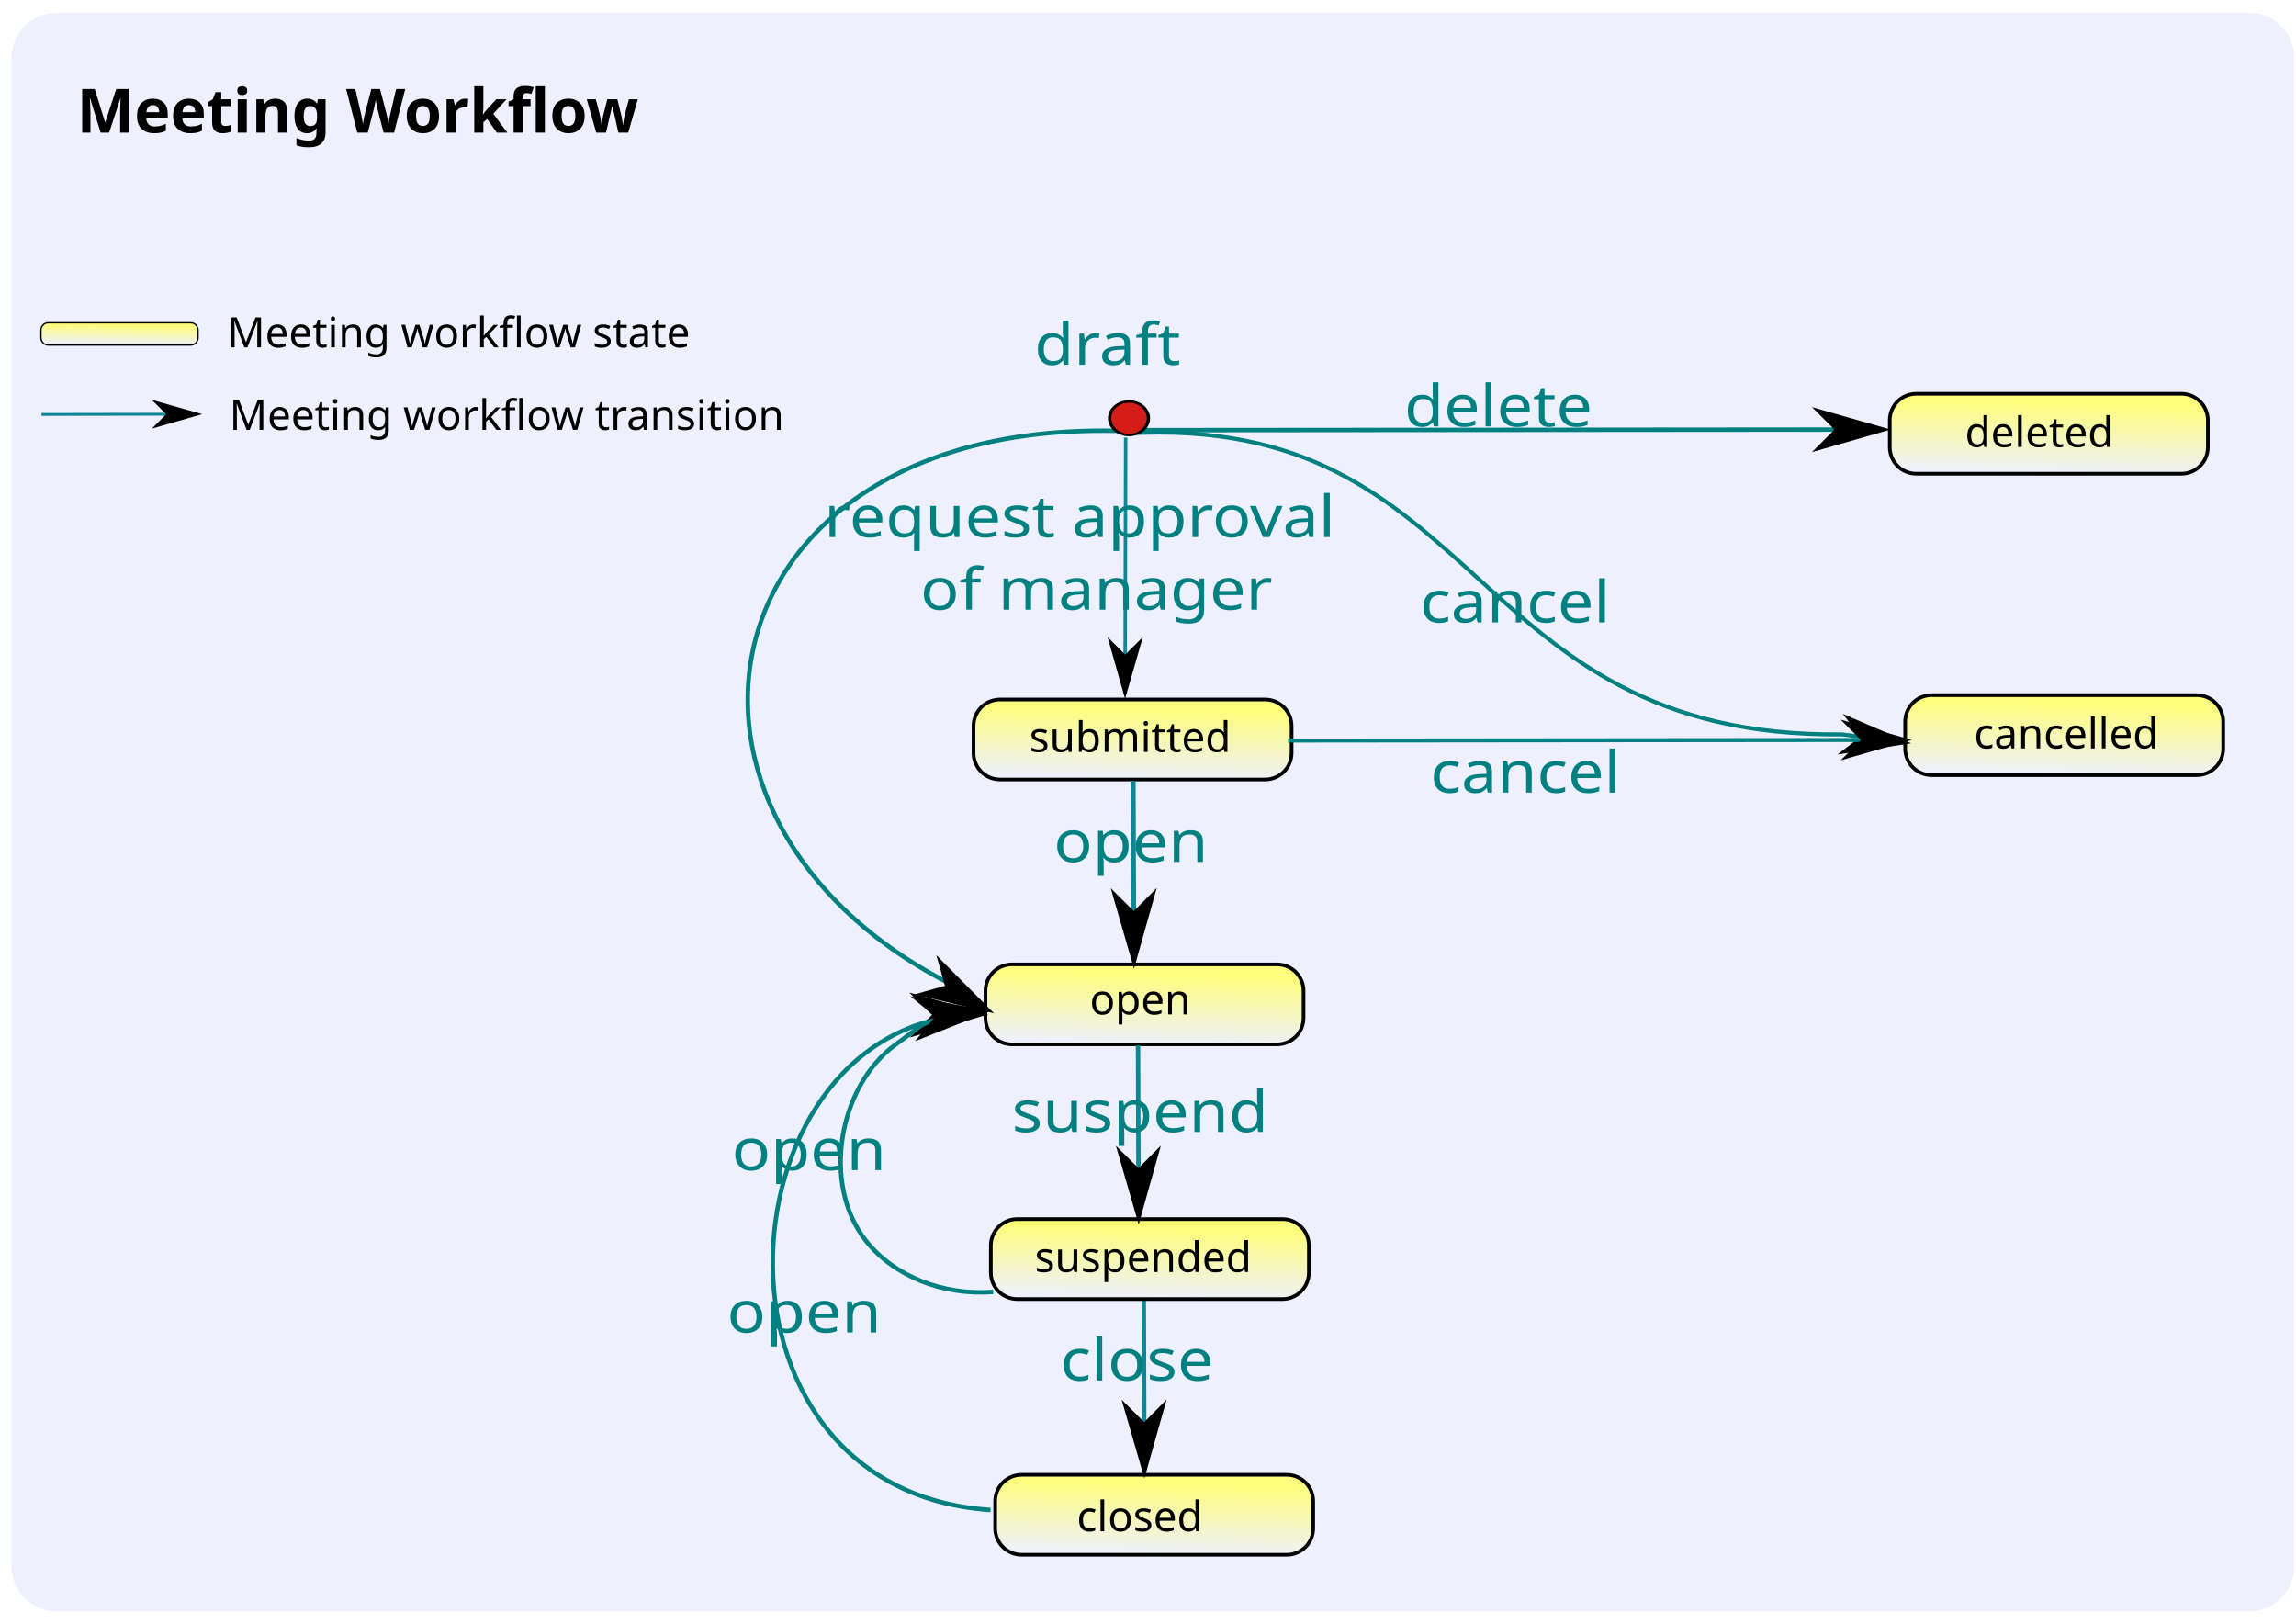
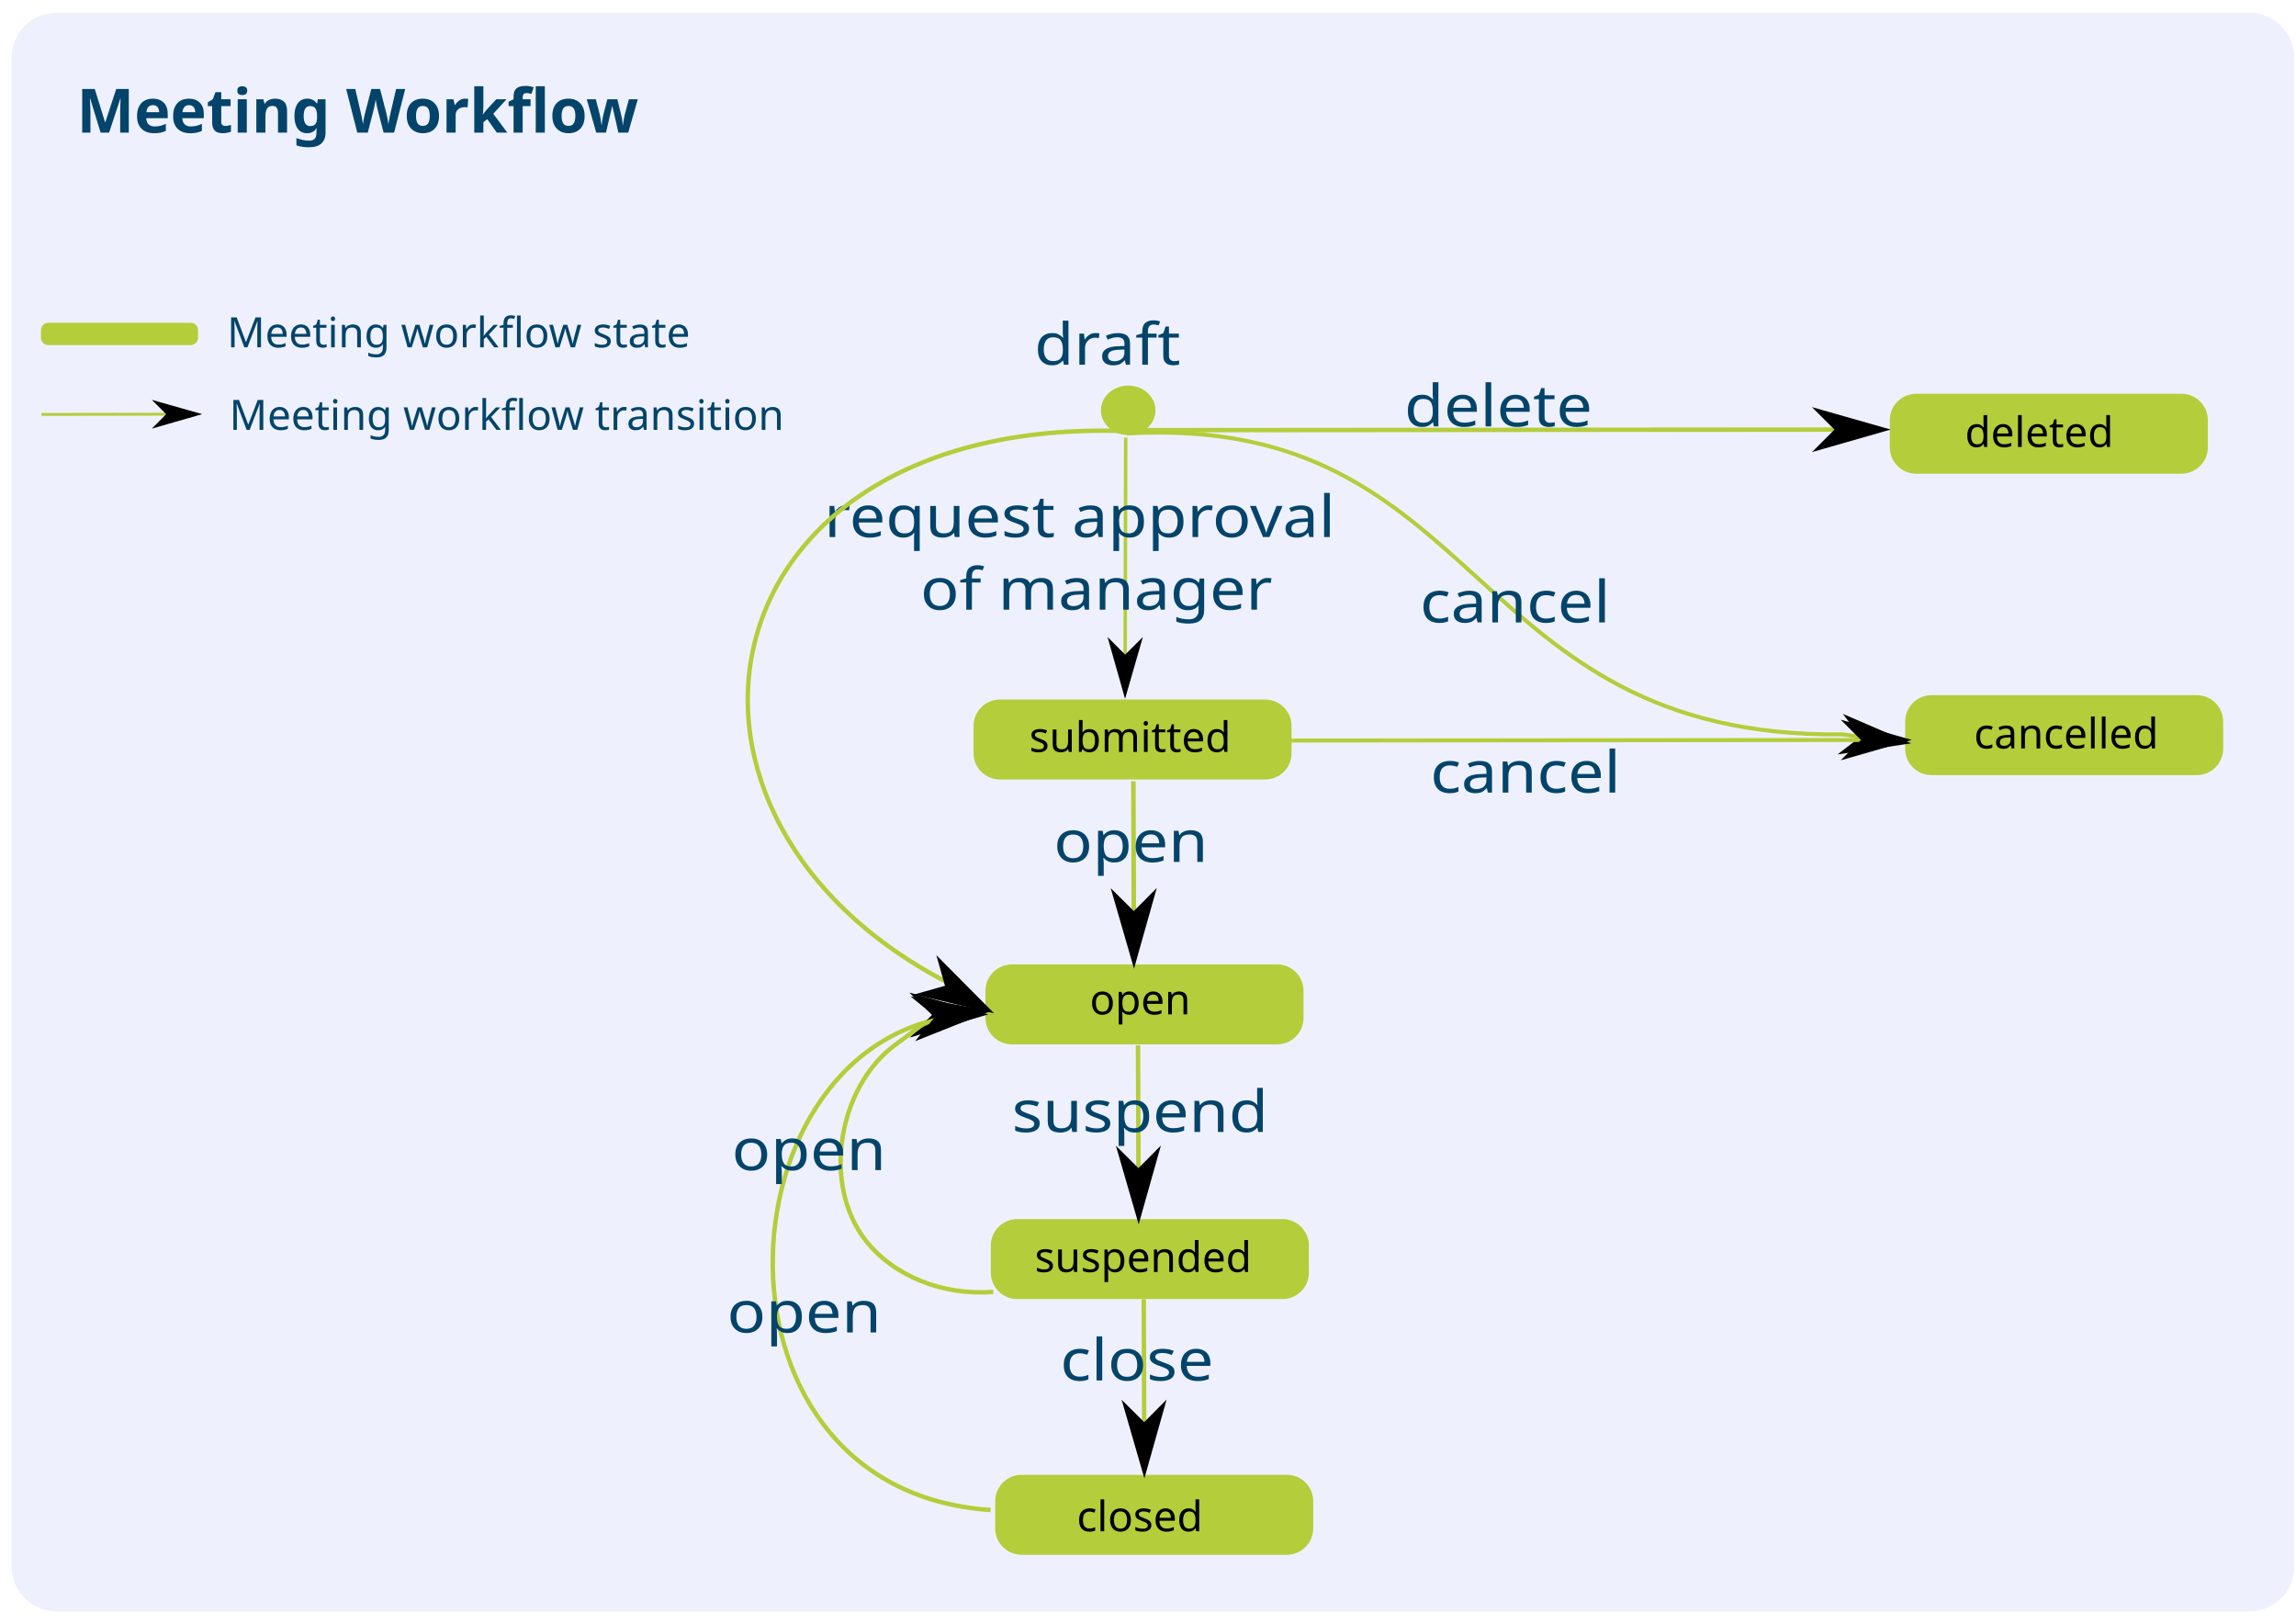
- <svg xmlns="http://www.w3.org/2000/svg" xmlns:xlink="http://www.w3.org/1999/xlink" id="svg2" version="1.1" width="1052.362" height="744.094">
+ <svg xmlns="http://www.w3.org/2000/svg" id="svg2" version="1.1" width="1052.362" height="744.094">
  <defs id="defs6">
    <marker orient="auto" refY="0" refX="0" id="Arrow1Lend" style="overflow:visible">
      <path id="path4095" d="M 0,0 5,-5 -12.5,0 5,5 0,0 z" style="fill-rule:evenodd;stroke:#000000;stroke-width:1pt;marker-start:none" transform="matrix(-0.8,0,0,-0.8,-10,0)" />
    </marker>
    <marker orient="auto" refY="0" refX="0" id="marker3193" style="overflow:visible">
      <path id="path3195" d="M 0,0 5,-5 -12.5,0 5,5 0,0 z" style="fill-rule:evenodd;stroke:#000000;stroke-width:1pt;marker-start:none" transform="matrix(-0.8,0,0,-0.8,-10,0)" />
    </marker>
    <marker orient="auto" refY="0" refX="0" id="marker3197" style="overflow:visible">
      <path id="path3199" d="M 0,0 5,-5 -12.5,0 5,5 0,0 z" style="fill-rule:evenodd;stroke:#000000;stroke-width:1pt;marker-start:none" transform="matrix(-0.8,0,0,-0.8,-10,0)" />
    </marker>
    <marker orient="auto" refY="0" refX="0" id="Arrow1Lend-4-3" style="overflow:visible">
      <path id="path4095-0-8" d="M 0,0 5,-5 -12.5,0 5,5 0,0 z" style="fill-rule:evenodd;stroke:#000000;stroke-width:1pt;marker-start:none" transform="matrix(-0.8,0,0,-0.8,-10,0)" />
    </marker>
    <marker orient="auto" refY="0" refX="0" id="marker3203" style="overflow:visible">
      <path id="path3205" d="M 0,0 5,-5 -12.5,0 5,5 0,0 z" style="fill-rule:evenodd;stroke:#000000;stroke-width:1pt;marker-start:none" transform="matrix(-0.8,0,0,-0.8,-10,0)" />
    </marker>
    <marker orient="auto" refY="0" refX="0" id="marker3207" style="overflow:visible">
      <path id="path3209" d="M 0,0 5,-5 -12.5,0 5,5 0,0 z" style="fill-rule:evenodd;stroke:#000000;stroke-width:1pt;marker-start:none" transform="matrix(-0.8,0,0,-0.8,-10,0)" />
    </marker>
    <marker orient="auto" refY="0" refX="0" id="marker3211" style="overflow:visible">
      <path id="path3213" d="M 0,0 5,-5 -12.5,0 5,5 0,0 z" style="fill-rule:evenodd;stroke:#000000;stroke-width:1pt;marker-start:none" transform="matrix(-0.8,0,0,-0.8,-10,0)" />
    </marker>
    <marker orient="auto" refY="0" refX="0" id="Arrow1Lend-4-3-1" style="overflow:visible">
      <path id="path4095-0-8-9" d="M 0,0 5,-5 -12.5,0 5,5 0,0 z" style="fill-rule:evenodd;stroke:#000000;stroke-width:1pt;marker-start:none" transform="matrix(-0.8,0,0,-0.8,-10,0)" />
    </marker>
-     <linearGradient y2="517.061" x2="449.772" y1="486.818" x1="450.919" gradientTransform="matrix(0.7714827,0,0,0.2991259,-291.5034,3.480484)" gradientUnits="userSpaceOnUse" id="linearGradient6277" xlink:href="#linearGradient3842-9-4-30-0" />
-     <linearGradient id="linearGradient3842-9-4-30-0">
-       <stop style="stop-color:#fdfc7c;stop-opacity:1;" offset="0" id="stop3844-4-15-3-1" />
-       <stop style="stop-color:#fdfc7c;stop-opacity:0;" offset="1" id="stop3846-5-0-0-4" />
-     </linearGradient>
    <marker orient="auto" refY="0" refX="0" id="marker3221" style="overflow:visible">
      <path id="path3223" d="M 0,0 5,-5 -12.5,0 5,5 0,0 z" style="fill-rule:evenodd;stroke:#000000;stroke-width:1pt;marker-start:none" transform="matrix(-0.8,0,0,-0.8,-10,0)" />
    </marker>
    <marker orient="auto" refY="0" refX="0" id="marker3225" style="overflow:visible">
      <path id="path3227" d="M 0,0 5,-5 -12.5,0 5,5 0,0 z" style="fill-rule:evenodd;stroke:#000000;stroke-width:1pt;marker-start:none" transform="matrix(-0.8,0,0,-0.8,-10,0)" />
    </marker>
    <marker orient="auto" refY="0" refX="0" id="Arrow1Lend-1" style="overflow:visible">
      <path id="path4095-8" d="M 0,0 5,-5 -12.5,0 5,5 0,0 z" style="fill-rule:evenodd;stroke:#000000;stroke-width:1pt;marker-start:none" transform="matrix(-0.8,0,0,-0.8,-10,0)" />
    </marker>
    <marker orient="auto" refY="0" refX="0" id="Arrow1Lend-4-3-1-4" style="overflow:visible">
      <path id="path4095-0-8-9-0" d="M 0,0 5,-5 -12.5,0 5,5 0,0 z" style="fill-rule:evenodd;stroke:#000000;stroke-width:1pt;marker-start:none" transform="matrix(-0.8,0,0,-0.8,-10,0)" />
    </marker>
    <marker orient="auto" refY="0" refX="0" id="marker4316" style="overflow:visible">
      <path id="path4318" d="M 0,0 5,-5 -12.5,0 5,5 0,0 z" style="fill-rule:evenodd;stroke:#000000;stroke-width:1pt;marker-start:none" transform="matrix(-0.8,0,0,-0.8,-10,0)" />
    </marker>
-     <linearGradient y2="517.061" x2="449.772" y1="486.818" x1="450.919" gradientTransform="matrix(1.561866,0,0,1.072892,-173.9869,40.63879)" gradientUnits="userSpaceOnUse" id="linearGradient3100" xlink:href="#linearGradient3842-9-4-8-6" />
-     <linearGradient id="linearGradient3842-9-4-8-6">
-       <stop style="stop-color:#fdfc7c;stop-opacity:1;" offset="0" id="stop3844-4-15-5-8" />
-       <stop style="stop-color:#fdfc7c;stop-opacity:0;" offset="1" id="stop3846-5-0-7-4" />
-     </linearGradient>
    <marker orient="auto" refY="0" refX="0" id="marker4324" style="overflow:visible">
      <path id="path4326" d="M 0,0 5,-5 -12.5,0 5,5 0,0 z" style="fill-rule:evenodd;stroke:#000000;stroke-width:1pt;marker-start:none" transform="matrix(-0.8,0,0,-0.8,-10,0)" />
    </marker>
    <marker orient="auto" refY="0" refX="0" id="marker4328" style="overflow:visible">
      <path id="path4330" d="M 0,0 5,-5 -12.5,0 5,5 0,0 z" style="fill-rule:evenodd;stroke:#000000;stroke-width:1pt;marker-start:none" transform="matrix(-0.8,0,0,-0.8,-10,0)" />
    </marker>
    <marker orient="auto" refY="0" refX="0" id="Arrow1Lend-4-3-4" style="overflow:visible">
      <path id="path4095-0-8-1" d="M 0,0 5,-5 -12.5,0 5,5 0,0 z" style="fill-rule:evenodd;stroke:#000000;stroke-width:1pt;marker-start:none" transform="matrix(-0.8,0,0,-0.8,-10,0)" />
    </marker>
    <marker orient="auto" refY="0" refX="0" id="marker4334" style="overflow:visible">
      <path id="path4336" d="M 0,0 5,-5 -12.5,0 5,5 0,0 z" style="fill-rule:evenodd;stroke:#000000;stroke-width:1pt;marker-start:none" transform="matrix(-0.8,0,0,-0.8,-10,0)" />
    </marker>
    <marker orient="auto" refY="0" refX="0" id="marker4338" style="overflow:visible">
      <path id="path4340" d="M 0,0 5,-5 -12.5,0 5,5 0,0 z" style="fill-rule:evenodd;stroke:#000000;stroke-width:1pt;marker-start:none" transform="matrix(-0.8,0,0,-0.8,-10,0)" />
    </marker>
    <marker orient="auto" refY="0" refX="0" id="marker4342" style="overflow:visible">
      <path id="path4344" d="M 0,0 5,-5 -12.5,0 5,5 0,0 z" style="fill-rule:evenodd;stroke:#000000;stroke-width:1pt;marker-start:none" transform="matrix(-0.8,0,0,-0.8,-10,0)" />
    </marker>
-     <linearGradient y2="517.061" x2="449.772" y1="486.818" x1="450.919" gradientTransform="matrix(1.561866,0,0,1.072892,238.0498,-337.597)" gradientUnits="userSpaceOnUse" id="linearGradient3118-0-1" xlink:href="#linearGradient3842-9-4-0-9" />
-     <linearGradient id="linearGradient3842-9-4-0-9">
-       <stop style="stop-color:#fdfc7c;stop-opacity:1;" offset="0" id="stop3844-4-15-51-8" />
-       <stop style="stop-color:#fdfc7c;stop-opacity:0;" offset="1" id="stop3846-5-0-1-0" />
-     </linearGradient>
-     <linearGradient y2="517.061" x2="449.772" y1="486.818" x1="450.919" gradientTransform="matrix(1.561866,0,0,1.072892,-171.9974,157.8189)" gradientUnits="userSpaceOnUse" id="linearGradient3118-9-5" xlink:href="#linearGradient3842-9-4-30-3" />
-     <linearGradient id="linearGradient3842-9-4-30-3">
-       <stop style="stop-color:#fdfc7c;stop-opacity:1;" offset="0" id="stop3844-4-15-3-2" />
-       <stop style="stop-color:#fdfc7c;stop-opacity:0;" offset="1" id="stop3846-5-0-0-1" />
-     </linearGradient>
-     <linearGradient y2="517.061" x2="449.772" y1="486.818" x1="450.919" gradientTransform="matrix(1.561866,0,0,1.072892,-176.4411,-76.08438)" gradientUnits="userSpaceOnUse" id="linearGradient3118-4-8" xlink:href="#linearGradient3842-9-4-8-7" />
-     <linearGradient id="linearGradient3842-9-4-8-7">
-       <stop style="stop-color:#fdfc7c;stop-opacity:1;" offset="0" id="stop3844-4-15-5-0" />
-       <stop style="stop-color:#fdfc7c;stop-opacity:0;" offset="1" id="stop3846-5-0-7-2" />
-     </linearGradient>
-     <linearGradient y2="517.061" x2="449.772" y1="486.818" x1="450.919" gradientTransform="matrix(1.561866,0,0,1.072892,-181.9223,-197.4689)" gradientUnits="userSpaceOnUse" id="linearGradient3118-99" xlink:href="#linearGradient3842-9-4-3-7" />
-     <linearGradient id="linearGradient3842-9-4-3-7">
-       <stop style="stop-color:#fdfc7c;stop-opacity:1;" offset="0" id="stop3844-4-15-6-1" />
-       <stop style="stop-color:#fdfc7c;stop-opacity:0;" offset="1" id="stop3846-5-0-5-3" />
-     </linearGradient>
-     <linearGradient y2="517.061" x2="449.772" y1="486.818" x1="450.919" gradientTransform="matrix(1.561866,0,0,1.072892,245.0933,-199.4665)" gradientUnits="userSpaceOnUse" id="linearGradient3350-6-0" xlink:href="#linearGradient3842-9-8-2" />
-     <linearGradient id="linearGradient3842-9-8-2">
-       <stop style="stop-color:#fdfc7c;stop-opacity:1;" offset="0" id="stop3844-4-8-9" />
-       <stop style="stop-color:#fdfc7c;stop-opacity:0;" offset="1" id="stop3846-5-45-7" />
-     </linearGradient>
    <marker orient="auto" refY="0" refX="0" id="marker4366" style="overflow:visible">
      <path id="path4368" d="M 0,0 5,-5 -12.5,0 5,5 0,0 z" style="fill-rule:evenodd;stroke:#000000;stroke-width:1pt;marker-start:none" transform="matrix(-0.8,0,0,-0.8,-10,0)" />
    </marker>
  </defs>
  <rect style="fill:#edf0fc;fill-opacity:0.941;stroke:none" id="rect5943" width="1046.288" height="732.55" x="5.307" y="5.886" ry="20.528" />
  <text xml:space="preserve" style="font-size:27.981px;font-style:normal;font-weight:normal;line-height:0%;letter-spacing:0px;word-spacing:0px;fill:#000000;fill-opacity:1;stroke:none;font-family:Sans" x="856.203" y="910.608" id="text3191">
    <tspan id="tspan3193" x="856.203" y="910.608" />
  </text>
-   <text xml:space="preserve" style="font-size:27.981px;font-style:normal;font-weight:bold;text-align:center;line-height:125%;letter-spacing:0px;word-spacing:0px;text-anchor:middle;fill:#000000;fill-opacity:1;stroke:none;font-family:Sans;-inkscape-font-specification:Sans Bold" x="174.799" y="60.776" id="text5945">
+   <text xml:space="preserve" style="font-size:27.981px;font-style:normal;font-weight:bold;text-align:center;line-height:125%;letter-spacing:0px;word-spacing:0px;text-anchor:middle;fill:#04446a;fill-opacity:1;stroke:none;font-family:Sans;-inkscape-font-specification:Sans Bold;" x="174.799" y="60.776" id="text5945">
    <tspan x="174.799" y="60.776" id="tspan5949">Meeting Workflow</tspan>
  </text>
-   <rect style="fill:url(#linearGradient6277);fill-opacity:1;stroke:#000000;stroke-width:0.618;stroke-miterlimit:4;stroke-opacity:1;stroke-dasharray:none" id="rect3961-9-9-25-2" width="72.008" height="10.219" x="18.76" y="147.911" ry="3.38" />
-   <text xml:space="preserve" style="font-size:19.219px;font-style:normal;font-weight:normal;line-height:125%;letter-spacing:0px;word-spacing:0px;fill:#010000;fill-opacity:1;stroke:none;font-family:Sans" x="104.068" y="159.178" id="text3474-3-3">
-     <tspan x="104.068" y="159.178" style="line-height:125%;fill:#010000;fill-opacity:1" id="tspan4239">Meeting workflow state</tspan>
+   <rect style="fill:#b4cd3b;fill-opacity:1;stroke:none;stroke-width:0.618;stroke-miterlimit:4;stroke-opacity:1;stroke-dasharray:none" id="rect3961-9-9-25-2" width="72.008" height="10.219" x="18.76" y="147.911" ry="3.38" />
+   <text xml:space="preserve" style="font-size:19.219px;font-style:normal;font-weight:normal;line-height:125%;letter-spacing:0px;word-spacing:0px;fill:#04446a;fill-opacity:1;stroke:none;font-family:Sans;" x="104.068" y="159.178" id="text3474-3-3">
+     <tspan x="104.068" y="159.178" style="line-height:125%;fill:#04446a;fill-opacity:1;" id="tspan4239">Meeting workflow state</tspan>
  </text>
-   <path style="fill:none;stroke:#00808f;stroke-width:1.3;stroke-linecap:butt;stroke-linejoin:miter;stroke-miterlimit:4;stroke-opacity:0.941;stroke-dasharray:none;marker-end:url(#Arrow1Lend)" d="m 19.007,189.917 71.156,-0.127" id="path5079-7-4" />
-   <text xml:space="preserve" style="font-size:19.219px;font-style:normal;font-weight:normal;line-height:125%;letter-spacing:0px;word-spacing:0px;fill:#010000;fill-opacity:1;stroke:none;font-family:Sans" x="105.108" y="196.991" id="text3474-3-3-5">
-     <tspan x="105.108" y="196.991" style="line-height:125%;fill:#010000;fill-opacity:1" id="tspan4237">Meeting workflow transition</tspan>
+   <path style="fill:none;stroke:#b4cd3b;stroke-width:1.3;stroke-linecap:butt;stroke-linejoin:miter;stroke-miterlimit:4;stroke-dasharray:none;stroke-opacity:1;marker-end:url(#Arrow1Lend)" d="m 19.007,189.917 71.156,-0.127" id="path5079-7-4" />
+   <text xml:space="preserve" style="font-size:19.219px;font-style:normal;font-weight:normal;line-height:125%;letter-spacing:0px;word-spacing:0px;fill:#04446a;fill-opacity:1;stroke:none;font-family:Sans;" x="105.108" y="196.991" id="text3474-3-3-5">
+     <tspan x="105.108" y="196.991" style="line-height:125%;fill:#04446a;fill-opacity:1;" id="tspan4237">Meeting workflow transition</tspan>
  </text>
-   <path style="fill:none;stroke:#00808f;stroke-width:1.595;stroke-linecap:butt;stroke-linejoin:miter;stroke-miterlimit:4;stroke-opacity:0.941;stroke-dasharray:none;marker-end:url(#Arrow1Lend)" d="m 515.953,200.53 -0.283,116.637" id="path5079" />
-   <text xml:space="preserve" style="font-size:28.006px;font-style:normal;font-weight:normal;line-height:125%;letter-spacing:0px;word-spacing:0px;fill:#008080;fill-opacity:1;stroke:none;font-family:Sans" x="450.544" y="175.895" id="text6221" transform="scale(1.052282,0.9503154)">
+   <path style="fill:none;stroke:#b4cd3b;stroke-width:1.595;stroke-linecap:butt;stroke-linejoin:miter;stroke-miterlimit:4;stroke-dasharray:none;stroke-opacity:1;marker-end:url(#Arrow1Lend)" d="m 515.953,200.53 -0.283,116.637" id="path5079" />
+   <text xml:space="preserve" style="font-size:28.006px;font-style:normal;font-weight:normal;line-height:125%;letter-spacing:0px;word-spacing:0px;fill:#04446a;fill-opacity:1;stroke:none;font-family:Sans;" x="450.544" y="175.895" id="text6221" transform="scale(1.052282,0.9503154)">
    <tspan id="tspan6223" x="450.544" y="175.895">draft</tspan>
  </text>
-   <rect style="fill:url(#linearGradient3350-6-0);fill-opacity:1;stroke:#000000;stroke-width:1.665;stroke-miterlimit:4;stroke-opacity:1;stroke-dasharray:none" id="rect3961-9-9-5" width="145.781" height="36.652" x="873.22" y="318.571" ry="12.123" />
+   <rect style="fill:#b4cd3b;fill-opacity:1;stroke:none;stroke-width:1.665;stroke-miterlimit:4;stroke-opacity:1;stroke-dasharray:none" id="rect3961-9-9-5" width="145.781" height="36.652" x="873.22" y="318.571" ry="12.123" />
  <text xml:space="preserve" style="font-size:19.236px;font-style:normal;font-weight:normal;line-height:0%;letter-spacing:0px;word-spacing:0px;fill:#000000;fill-opacity:1;stroke:none;font-family:Sans" x="904.766" y="342.973" id="text3474-6">
    <tspan id="tspan3476-8" x="904.766" y="342.973">cancelled</tspan>
  </text>
-   <rect style="fill:url(#linearGradient3118-99);fill-opacity:1;stroke:#000000;stroke-width:1.665;stroke-miterlimit:4;stroke-opacity:1;stroke-dasharray:none" id="rect3961-9-9-6" width="145.781" height="36.652" x="446.205" y="320.568" ry="12.123" />
+   <rect style="fill:#b4cd3b;fill-opacity:1;stroke:none;stroke-width:1.665;stroke-miterlimit:4;stroke-opacity:1;stroke-dasharray:none" id="rect3961-9-9-6" width="145.781" height="36.652" x="446.205" y="320.568" ry="12.123" />
  <text xml:space="preserve" style="font-size:19.236px;font-style:normal;font-weight:normal;line-height:0%;letter-spacing:0px;word-spacing:0px;fill:#000000;fill-opacity:1;stroke:none;font-family:Sans" x="471.775" y="344.588" id="text3474-3">
    <tspan id="tspan3476-9" x="471.775" y="344.588">submitted</tspan>
  </text>
-   <rect style="fill:url(#linearGradient3118-4-8);fill-opacity:1;stroke:#000000;stroke-width:1.665;stroke-miterlimit:4;stroke-opacity:1;stroke-dasharray:none" id="rect3961-9-9-18" width="145.781" height="36.652" x="451.686" y="441.953" ry="12.123" />
+   <rect style="fill:#b4cd3b;fill-opacity:1;stroke:none;stroke-width:1.665;stroke-miterlimit:4;stroke-opacity:1;stroke-dasharray:none" id="rect3961-9-9-18" width="145.781" height="36.652" x="451.686" y="441.953" ry="12.123" />
  <text xml:space="preserve" style="font-size:19.236px;font-style:normal;font-weight:normal;line-height:0%;letter-spacing:0px;word-spacing:0px;fill:#000000;fill-opacity:1;stroke:none;font-family:Sans" x="499.475" y="464.874" id="text3474-5">
    <tspan id="tspan3476-97" x="499.475" y="464.874">open</tspan>
  </text>
-   <rect style="fill:url(#linearGradient3118-9-5);fill-opacity:1;stroke:#000000;stroke-width:1.665;stroke-miterlimit:4;stroke-opacity:1;stroke-dasharray:none" id="rect3961-9-9-25" width="145.781" height="36.652" x="456.13" y="675.856" ry="12.123" />
+   <rect style="fill:#b4cd3b;fill-opacity:1;stroke:none;stroke-width:1.665;stroke-miterlimit:4;stroke-opacity:1;stroke-dasharray:none" id="rect3961-9-9-25" width="145.781" height="36.652" x="456.13" y="675.856" ry="12.123" />
  <text xml:space="preserve" style="font-size:19.236px;font-style:normal;font-weight:normal;line-height:0%;letter-spacing:0px;word-spacing:0px;fill:#000000;fill-opacity:1;stroke:none;font-family:Sans" x="493.55" y="701.74" id="text3474-40">
    <tspan id="tspan3476-59" x="493.55" y="701.74">closed</tspan>
  </text>
-   <rect style="fill:url(#linearGradient3118-0-1);fill-opacity:1;stroke:#000000;stroke-width:1.665;stroke-miterlimit:4;stroke-opacity:1;stroke-dasharray:none" id="rect3961-9-9-8" width="145.781" height="36.652" x="866.177" y="180.44" ry="12.123" />
+   <rect style="fill:#b4cd3b;fill-opacity:1;stroke:none;stroke-width:1.665;stroke-miterlimit:4;stroke-opacity:1;stroke-dasharray:none" id="rect3961-9-9-8" width="145.781" height="36.652" x="866.177" y="180.44" ry="12.123" />
  <text xml:space="preserve" style="font-size:19.236px;font-style:normal;font-weight:normal;line-height:0%;letter-spacing:0px;word-spacing:0px;fill:#000000;fill-opacity:1;stroke:none;font-family:Sans" x="900.635" y="204.843" id="text3474-50">
    <tspan id="tspan3476-6" x="900.635" y="204.843">deleted</tspan>
  </text>
-   <text xml:space="preserve" style="font-size:28.006px;font-style:normal;font-weight:normal;text-align:center;line-height:125%;letter-spacing:0px;word-spacing:0px;text-anchor:middle;fill:#008080;fill-opacity:1;stroke:none;font-family:Sans" x="488.483" y="258.983" id="text6205-6" transform="scale(1.052282,0.9503154)">
+   <text xml:space="preserve" style="font-size:28.006px;font-style:normal;font-weight:normal;text-align:center;line-height:125%;letter-spacing:0px;word-spacing:0px;text-anchor:middle;fill:#04446a;fill-opacity:1;stroke:none;font-family:Sans;" x="488.483" y="258.983" id="text6205-6" transform="scale(1.052282,0.9503154)">
    <tspan id="tspan6207-8" x="488.483" y="258.983">request approval</tspan>
    <tspan x="488.483" y="293.99" id="tspan3203">of manager</tspan>
  </text>
-   <path style="fill:none;stroke:#00808f;stroke-width:2.078;stroke-linecap:butt;stroke-linejoin:miter;stroke-miterlimit:4;stroke-opacity:0.941;stroke-dasharray:none;marker-end:url(#Arrow1Lend)" d="m 519.472,358.037 0.283,81.833" id="path5079-7" />
-   <text xml:space="preserve" style="font-size:28.006px;font-style:normal;font-weight:normal;line-height:125%;letter-spacing:0px;word-spacing:0px;fill:#008080;fill-opacity:1;stroke:none;font-family:Sans" x="458.961" y="415.641" id="text6205-6-9" transform="scale(1.052282,0.9503154)">
+   <path style="fill:none;stroke:#b4cd3b;stroke-width:2.078;stroke-linecap:butt;stroke-linejoin:miter;stroke-miterlimit:4;stroke-dasharray:none;stroke-opacity:1;marker-end:url(#Arrow1Lend)" d="m 519.472,358.037 0.283,81.833" id="path5079-7" />
+   <text xml:space="preserve" style="font-size:28.006px;font-style:normal;font-weight:normal;line-height:125%;letter-spacing:0px;word-spacing:0px;fill:#04446a;fill-opacity:1;stroke:none;font-family:Sans;" x="458.961" y="415.641" id="text6205-6-9" transform="scale(1.052282,0.9503154)">
    <tspan id="tspan6207-8-6" x="458.961" y="415.641">open</tspan>
  </text>
-   <path style="fill:none;stroke:#00808f;stroke-width:2.03;stroke-linecap:butt;stroke-linejoin:miter;stroke-miterlimit:4;stroke-opacity:0.941;stroke-dasharray:none;marker-end:url(#Arrow1Lend)" d="m 524.231,595.422 0.283,78.136" id="path5079-7-9" />
-   <text xml:space="preserve" style="font-size:28.006px;font-style:normal;font-weight:normal;line-height:125%;letter-spacing:0px;word-spacing:0px;fill:#008080;fill-opacity:1;stroke:none;font-family:Sans" x="461.81" y="665.712" id="text6205-6-9-9" transform="scale(1.052282,0.9503154)">
+   <path style="fill:none;stroke:#b4cd3b;stroke-width:2.03;stroke-linecap:butt;stroke-linejoin:miter;stroke-miterlimit:4;stroke-dasharray:none;stroke-opacity:1;marker-end:url(#Arrow1Lend)" d="m 524.231,595.422 0.283,78.136" id="path5079-7-9" />
+   <text xml:space="preserve" style="font-size:28.006px;font-style:normal;font-weight:normal;line-height:125%;letter-spacing:0px;word-spacing:0px;fill:#04446a;fill-opacity:1;stroke:none;font-family:Sans;" x="461.81" y="665.712" id="text6205-6-9-9" transform="scale(1.052282,0.9503154)">
    <tspan id="tspan6207-8-6-7" x="461.81" y="665.712">close</tspan>
  </text>
-   <path style="fill:none;stroke:#008080;stroke-width:2.03;stroke-linecap:butt;stroke-linejoin:miter;stroke-miterlimit:4;stroke-opacity:1;stroke-dasharray:none;marker-end:url(#Arrow1Lend)" d="m 516.362,197.133 346.29,-0.283" id="path5079-1" />
-   <text xml:space="preserve" style="font-size:28.006px;font-style:normal;font-weight:normal;line-height:125%;letter-spacing:0px;word-spacing:0px;fill:#008080;fill-opacity:1;stroke:none;font-family:Sans" x="611.679" y="205.623" id="text6205-6-7" transform="scale(1.052282,0.9503154)">
+   <path style="fill:none;stroke:#b4cd3b;stroke-width:2.03;stroke-linecap:butt;stroke-linejoin:miter;stroke-miterlimit:4;stroke-dasharray:none;stroke-opacity:1;marker-end:url(#Arrow1Lend)" d="m 516.362,197.133 346.29,-0.283" id="path5079-1" />
+   <text xml:space="preserve" style="font-size:28.006px;font-style:normal;font-weight:normal;line-height:125%;letter-spacing:0px;word-spacing:0px;fill:#04446a;fill-opacity:1;stroke:none;font-family:Sans;" x="611.679" y="205.623" id="text6205-6-7" transform="scale(1.052282,0.9503154)">
    <tspan id="tspan6207-8-0" x="611.679" y="205.623">delete</tspan>
  </text>
-   <path style="fill:none;stroke:#008080;stroke-width:1.846;stroke-linecap:butt;stroke-linejoin:miter;stroke-miterlimit:4;stroke-opacity:1;stroke-dasharray:none;marker-mid:none;marker-end:url(#Arrow1Lend-4-3)" d="m 516.427,198.638 c 165.384,-9.336 153.773,139.698 327.893,137.913 l 0,0 28.105,3.629" id="path4390-6-4" />
-   <text xml:space="preserve" style="font-size:28.006px;font-style:normal;font-weight:normal;line-height:125%;letter-spacing:0px;word-spacing:0px;fill:#008080;fill-opacity:1;stroke:none;font-family:Sans" x="618.494" y="300.133" id="text6205-6-7-2-8-4" transform="scale(1.052282,0.9503154)">
+   <path style="fill:none;stroke:#b4cd3b;stroke-width:1.846;stroke-linecap:butt;stroke-linejoin:miter;stroke-miterlimit:4;stroke-opacity:1;stroke-dasharray:none;marker-mid:none;marker-end:url(#Arrow1Lend-4-3)" d="m 516.427,198.638 c 165.384,-9.336 153.773,139.698 327.893,137.913 l 0,0 28.105,3.629" id="path4390-6-4" />
+   <text xml:space="preserve" style="font-size:28.006px;font-style:normal;font-weight:normal;line-height:125%;letter-spacing:0px;word-spacing:0px;fill:#04446a;fill-opacity:1;stroke:none;font-family:Sans;" x="618.494" y="300.133" id="text6205-6-7-2-8-4" transform="scale(1.052282,0.9503154)">
    <tspan id="tspan6207-8-0-4-1-8" x="618.494" y="300.133">cancel</tspan>
  </text>
-   <path style="fill:none;stroke:#008080;stroke-width:2.03;stroke-linecap:butt;stroke-linejoin:miter;stroke-miterlimit:4;stroke-opacity:1;stroke-dasharray:none;marker-end:url(#Arrow1Lend-4-3-1)" d="m 515.507,197.536 c -196.643,-6.453 -229.229,178.807 -78.161,254.26 11.79,8.936 14.833,10.641 14.833,10.641" id="path4994" />
-   <path style="fill:none;stroke:#008080;stroke-width:2.03;stroke-linecap:butt;stroke-linejoin:miter;stroke-miterlimit:4;stroke-opacity:1;stroke-dasharray:none;marker-end:url(#Arrow1Lend-4-3-1)" d="M 454.016,691.987 C 314.051,682.668 329.536,465.931 449.012,464.897" id="path4994-7" />
-   <path style="fill:#d41d19;fill-opacity:1;stroke:#000000;stroke-width:1;stroke-miterlimit:4;stroke-opacity:1;stroke-dasharray:none" id="path11099" d="m 443.566,60.674 a 5.836,6.898 0 1 1 -11.673,0 5.836,6.898 0 1 1 11.673,0 z" transform="matrix(1.521306,0,0,1.114686,-148.4441,124.029)" />
-   <text xml:space="preserve" style="font-size:28.006px;font-style:normal;font-weight:normal;line-height:125%;letter-spacing:0px;word-spacing:0px;fill:#008080;fill-opacity:1;stroke:none;font-family:Sans" x="623" y="382.223" id="text6205-6-7-2-8-4-9" transform="scale(1.052282,0.9503154)">
+   <path style="fill:none;stroke:#b4cd3b;stroke-width:2.03;stroke-linecap:butt;stroke-linejoin:miter;stroke-miterlimit:4;stroke-opacity:1;stroke-dasharray:none;marker-end:url(#Arrow1Lend-4-3-1)" d="m 515.507,197.536 c -196.643,-6.453 -229.229,178.807 -78.161,254.26 11.79,8.936 14.833,10.641 14.833,10.641" id="path4994" />
+   <path style="fill:none;stroke:#b4cd3b;stroke-width:2.03;stroke-linecap:butt;stroke-linejoin:miter;stroke-miterlimit:4;stroke-opacity:1;stroke-dasharray:none;marker-end:url(#Arrow1Lend-4-3-1)" d="M 454.016,691.987 C 314.051,682.668 329.536,465.931 449.012,464.897" id="path4994-7" />
+   <ellipse style="fill:#b4cd3b;fill-opacity:1;stroke:none;stroke-width:1;stroke-miterlimit:4;stroke-dasharray:none;stroke-opacity:1" id="path11099" cx="517.11" cy="188.028" rx="12.513" ry="11.322" />
+   <text xml:space="preserve" style="font-size:28.006px;font-style:normal;font-weight:normal;line-height:125%;letter-spacing:0px;word-spacing:0px;fill:#04446a;fill-opacity:1;stroke:none;font-family:Sans;" x="623" y="382.223" id="text6205-6-7-2-8-4-9" transform="scale(1.052282,0.9503154)">
    <tspan id="tspan6207-8-0-4-1-8-5" x="623" y="382.223">cancel</tspan>
  </text>
-   <text xml:space="preserve" style="font-size:28.006px;font-style:normal;font-weight:normal;line-height:125%;letter-spacing:0px;word-spacing:0px;fill:#008080;fill-opacity:1;stroke:none;font-family:Sans" x="316.649" y="642.561" id="text6205-6-9-9-0-6" transform="scale(1.052282,0.9503154)">
+   <text xml:space="preserve" style="font-size:28.006px;font-style:normal;font-weight:normal;line-height:125%;letter-spacing:0px;word-spacing:0px;fill:#04446a;fill-opacity:1;stroke:none;font-family:Sans;" x="316.649" y="642.561" id="text6205-6-9-9-0-6" transform="scale(1.052282,0.9503154)">
    <tspan id="tspan6207-8-6-7-9-0" x="316.649" y="642.561">open</tspan>
  </text>
-   <rect style="fill:url(#linearGradient3100);fill-opacity:1;stroke:#000000;stroke-width:1.665;stroke-miterlimit:4;stroke-opacity:1;stroke-dasharray:none" id="rect3961-9-9-18-5" width="145.781" height="36.652" x="454.14" y="558.676" ry="12.123" />
+   <rect style="fill:#b4cd3b;fill-opacity:1;stroke:none;stroke-width:1.665;stroke-miterlimit:4;stroke-opacity:1;stroke-dasharray:none" id="rect3961-9-9-18-5" width="145.781" height="36.652" x="454.14" y="558.676" ry="12.123" />
  <text xml:space="preserve" style="font-size:19.236px;font-style:normal;font-weight:normal;line-height:0%;letter-spacing:0px;word-spacing:0px;fill:#000000;fill-opacity:1;stroke:none;font-family:Sans" x="474.272" y="582.914" id="text3474-5-8">
    <tspan id="tspan3476-97-9" x="474.272" y="582.914">suspended</tspan>
  </text>
-   <path style="fill:none;stroke:#00808f;stroke-width:2.03;stroke-linecap:butt;stroke-linejoin:miter;stroke-miterlimit:4;stroke-opacity:0.941;stroke-dasharray:none;marker-end:url(#Arrow1Lend)" d="m 521.608,479.017 0.283,78.136" id="path5079-7-8" />
-   <text xml:space="preserve" style="font-size:28.006px;font-style:normal;font-weight:normal;line-height:125%;letter-spacing:0px;word-spacing:0px;fill:#008080;fill-opacity:1;stroke:none;font-family:Sans" x="440.733" y="545.871" id="text6205-6-9-2" transform="scale(1.052282,0.9503154)">
+   <path style="fill:none;stroke:#b4cd3b;stroke-width:2.03;stroke-linecap:butt;stroke-linejoin:miter;stroke-miterlimit:4;stroke-dasharray:none;stroke-opacity:1;marker-end:url(#Arrow1Lend)" d="m 521.608,479.017 0.283,78.136" id="path5079-7-8" />
+   <text xml:space="preserve" style="font-size:28.006px;font-style:normal;font-weight:normal;line-height:125%;letter-spacing:0px;word-spacing:0px;fill:#04446a;fill-opacity:1;stroke:none;font-family:Sans;" x="440.733" y="545.871" id="text6205-6-9-2" transform="scale(1.052282,0.9503154)">
    <tspan id="tspan6207-8-6-8" x="440.733" y="545.871">suspend</tspan>
  </text>
-   <path style="fill:none;stroke:#008080;stroke-width:2.03;stroke-linecap:butt;stroke-linejoin:miter;stroke-miterlimit:4;stroke-opacity:1;stroke-dasharray:none;marker-end:url(#Arrow1Lend-4-3-1)" d="m 455.258,592.024 c -23.218,1.824 -45.718,-7.257 -58.526,-23.624 -20.114,-25.704 -12.541,-70.466 13.766,-89.718 5.084,-3.72 8.718,-6.439 11.311,-8.418 5.609,-4.279 28.566,-6.577 28.566,-6.577" id="path4994-7-7" />
-   <text xml:space="preserve" style="font-size:28.006px;font-style:normal;font-weight:normal;line-height:125%;letter-spacing:0px;word-spacing:0px;fill:#008080;fill-opacity:1;stroke:none;font-family:Sans" x="318.736" y="564.272" id="text6205-6-9-9-0-6-0" transform="scale(1.052282,0.9503154)">
+   <path style="fill:none;stroke:#b4cd3b;stroke-width:2.03;stroke-linecap:butt;stroke-linejoin:miter;stroke-miterlimit:4;stroke-opacity:1;stroke-dasharray:none;marker-end:url(#Arrow1Lend-4-3-1)" d="m 455.258,592.024 c -23.218,1.824 -45.718,-7.257 -58.526,-23.624 -20.114,-25.704 -12.541,-70.466 13.766,-89.718 5.084,-3.72 8.718,-6.439 11.311,-8.418 5.609,-4.279 28.566,-6.577 28.566,-6.577" id="path4994-7-7" />
+   <text xml:space="preserve" style="font-size:28.006px;font-style:normal;font-weight:normal;line-height:125%;letter-spacing:0px;word-spacing:0px;fill:#04446a;fill-opacity:1;stroke:none;font-family:Sans;" x="318.736" y="564.272" id="text6205-6-9-9-0-6-0" transform="scale(1.052282,0.9503154)">
    <tspan id="tspan6207-8-6-7-9-0-4" x="318.736" y="564.272">open</tspan>
  </text>
-   <path style="fill:none;stroke:#008080;stroke-width:1.833;stroke-linecap:butt;stroke-linejoin:miter;stroke-miterlimit:4;stroke-opacity:1;stroke-dasharray:none;marker-end:url(#Arrow1Lend)" d="m 590.4,339.375 282.3,-0.283" id="path5079-1-6" />
+   <path style="fill:none;stroke:#b4cd3b;stroke-width:1.833;stroke-linecap:butt;stroke-linejoin:miter;stroke-miterlimit:4;stroke-dasharray:none;stroke-opacity:1;marker-end:url(#Arrow1Lend)" d="m 590.4,339.375 282.3,-0.283" id="path5079-1-6" />
</svg>
